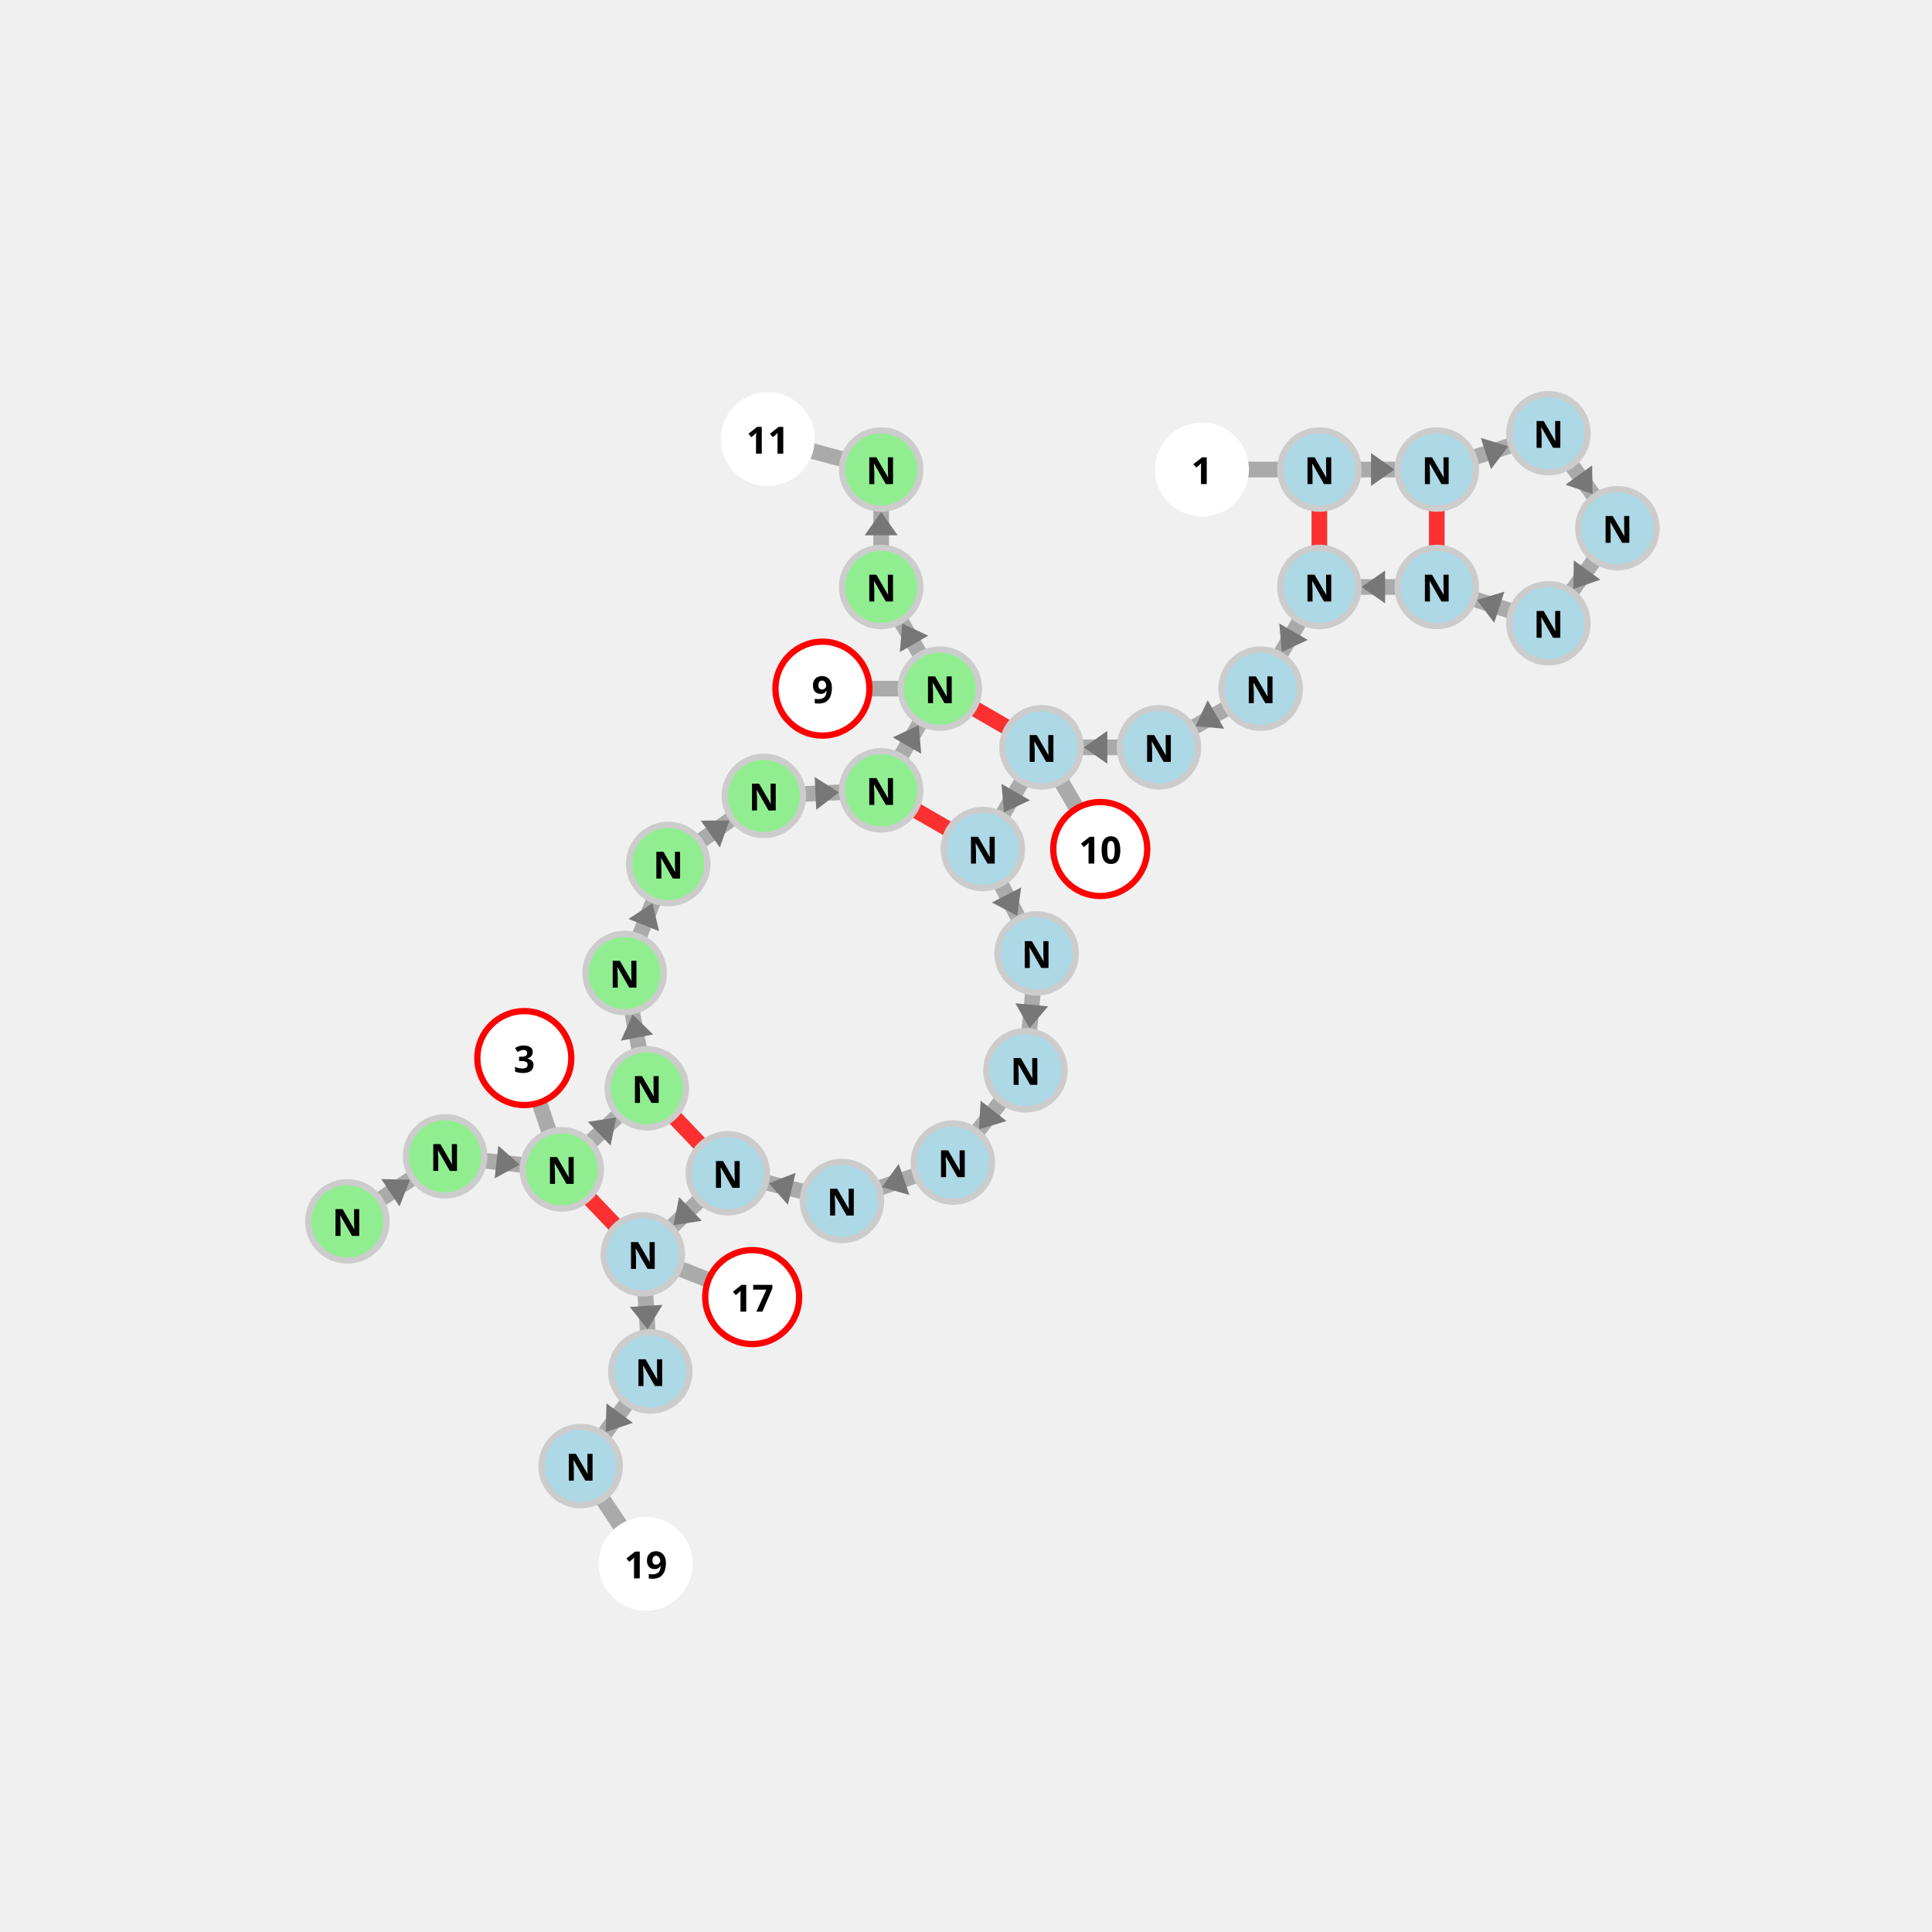
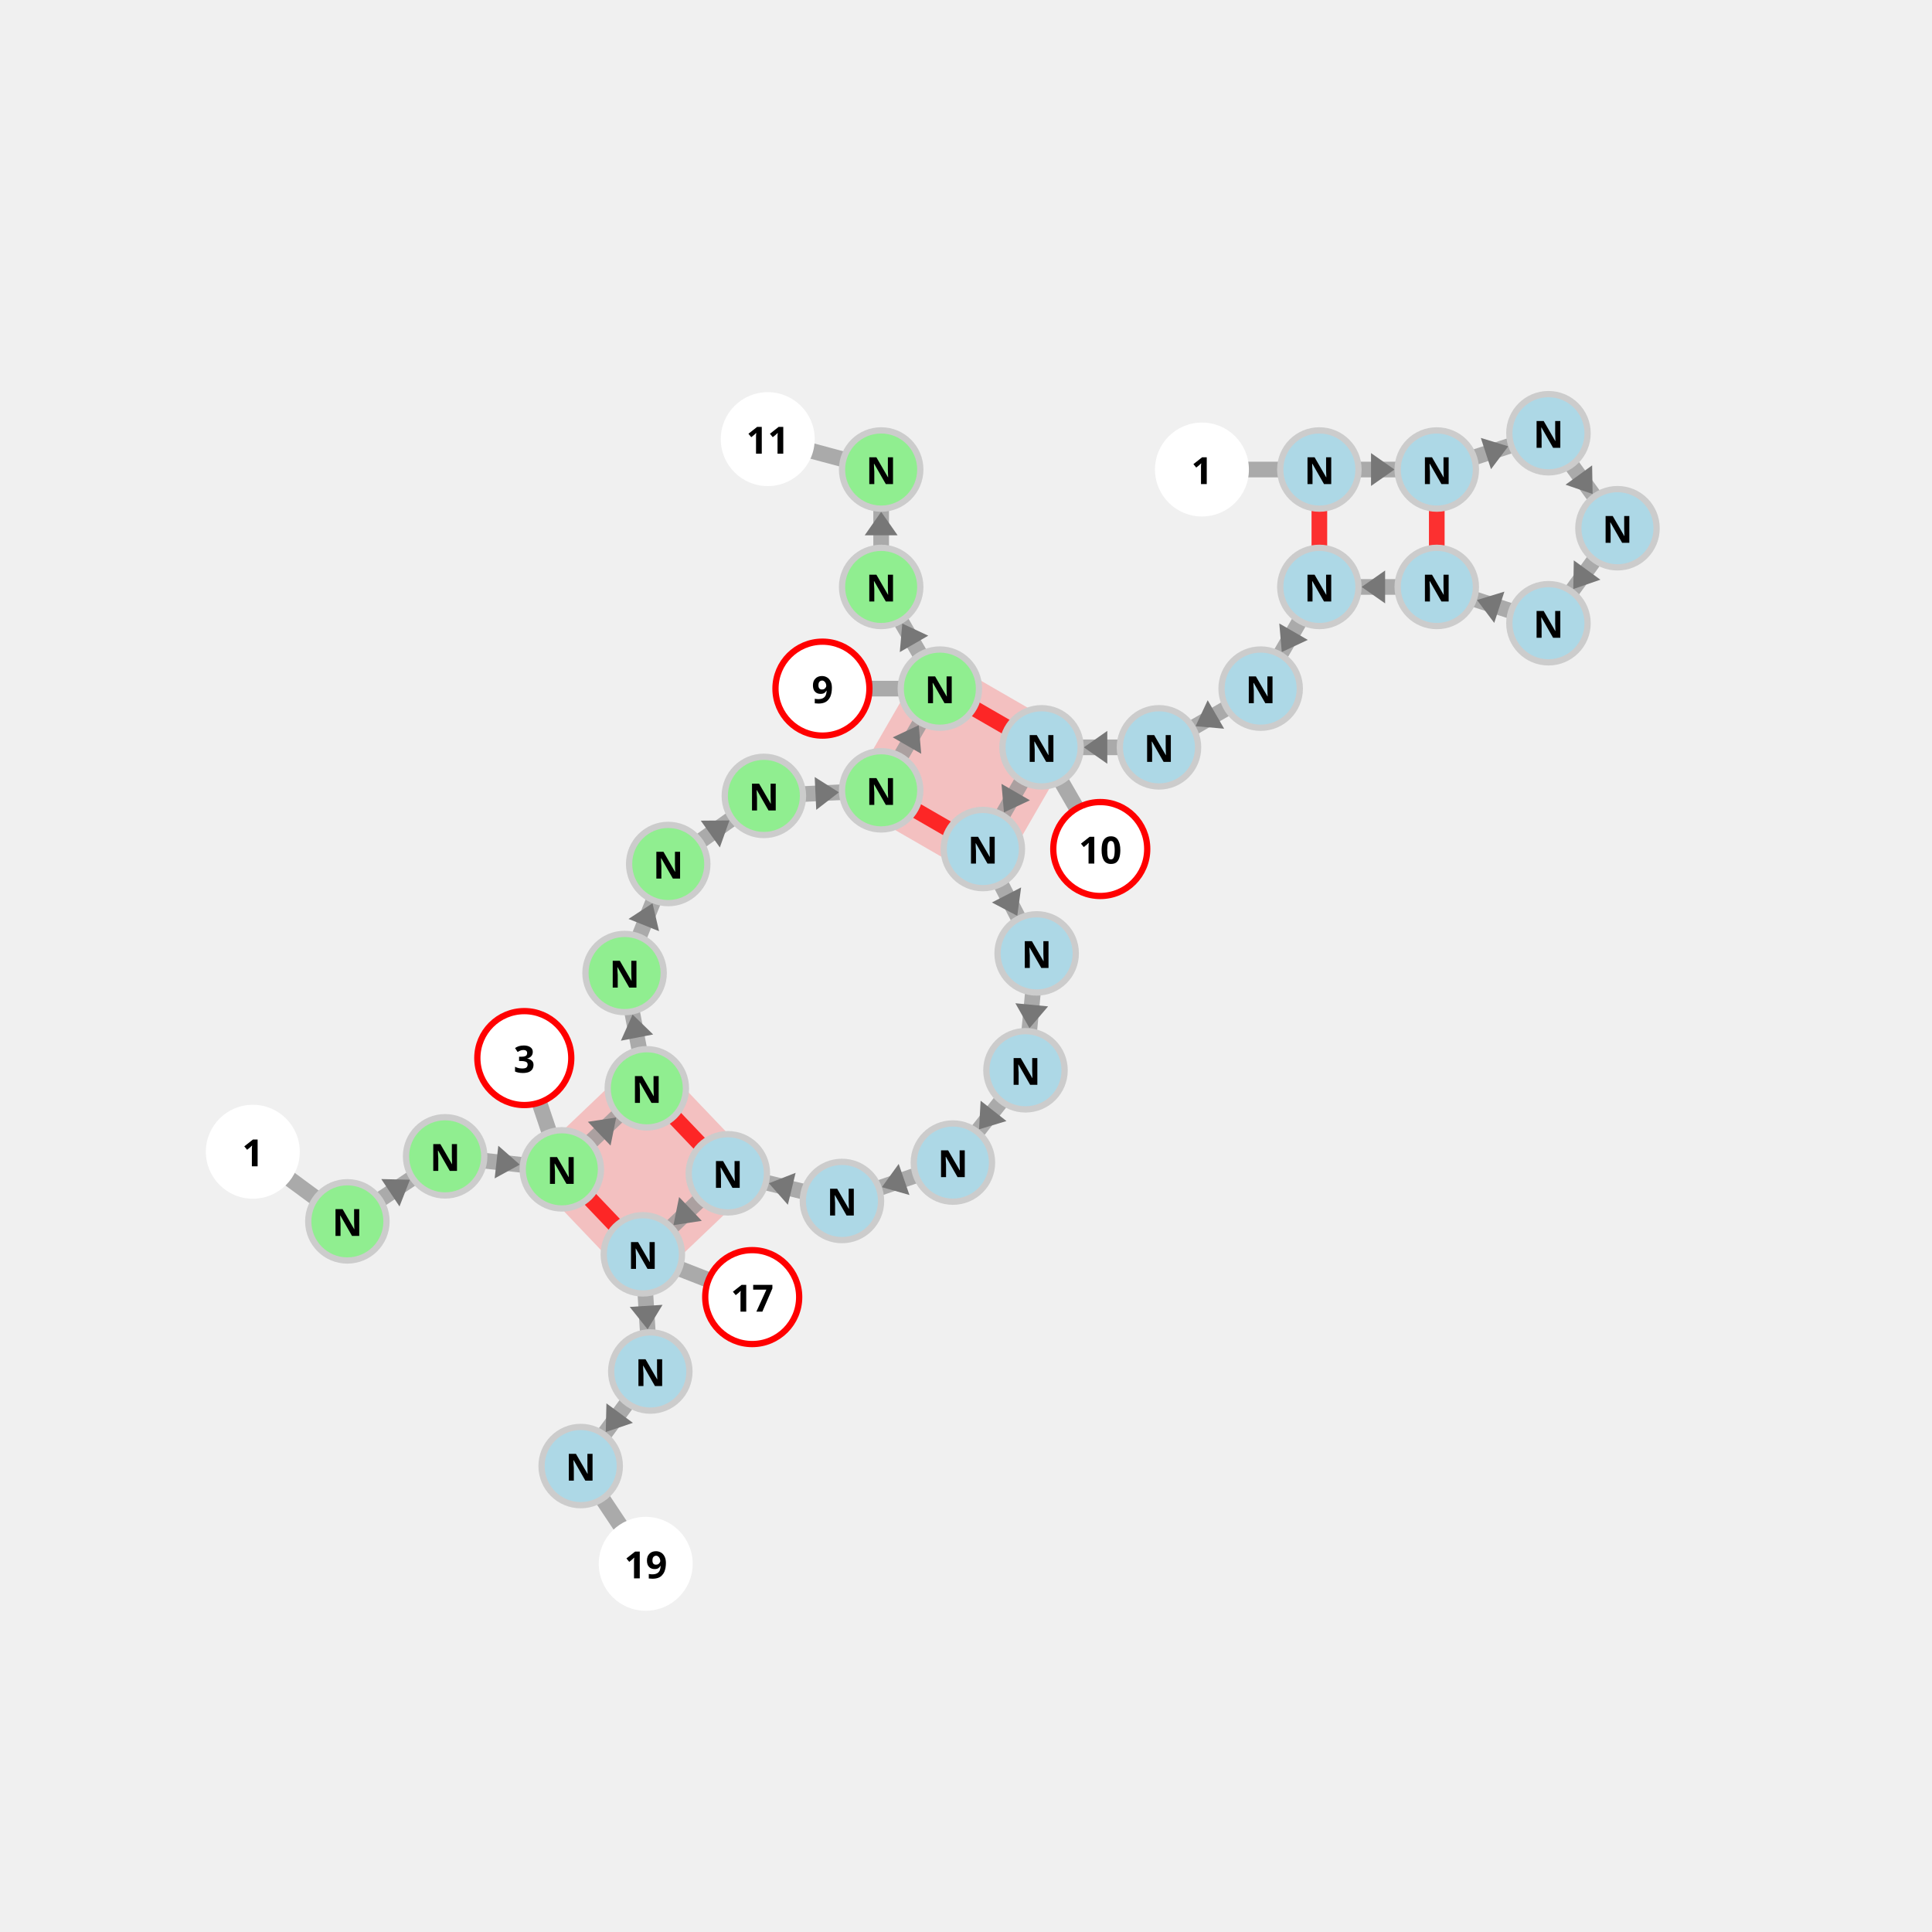
<svg xmlns="http://www.w3.org/2000/svg" viewBox="0 0 300 300">
  <style type="text/css">
 circle.fornac-node, polygon.fornac-node {
  stroke: #ccc;
  stroke-width: 0.8;
  opacity: 1;
  fill: white;
}

path.fornac-directionArrow {
  fill: #777;
  stroke: none;
  stroke-width: 0.8px;
}

g.fornac-plot {
    /* outline: 1px solid red; */
}

circle.fornac-node[base_type="a"] {
  fill: #dbdb8d;
}

circle.fornac-node[base_type="c"] {
  fill: #98df8a;
}

circle.fornac-node[base_type="g"] {
  fill: #ff9896;
}

circle.fornac-node[base_type="u"], circle.fornac-node[base_type="t"] {
  fill: #aec7e8;
}

.fornac-node &gt; text {
     pointer-events: none;
 }

circle.fornac-node[node_type="label"] {
    stroke: transparent;
    stroke-width: 0;
    fill: white;
    display: inline;
}

circle.fornac-node[node_type="protein"] {
    fill: gray;
    fill-opacity: 0.5;
    stroke-width: 4;
}

.fornac-selectedNode &gt; circle.fornac-node {
    stroke: red;
}

text.fornac-nodeLabel {
    font-weight: bold;
    font-family: Tahoma, Geneva, sans-serif;
    font-size: 0.4em;
    color: rgb(100,100,100);
    text-anchor: middle;
    alignment-baseline: middle;
    dominant-baseline: central;
    pointer-events: none;
    -webkit-touch-callout: none;
    -webkit-user-select: none;
    -khtml-user-select: none;
    -moz-user-select: none;
    -ms-user-select: none;
    user-select: none;
}

line.fornac-link {
  stroke: #999;
  stroke-opacity: 0.8;
  stroke-width: 2;
}

line.fornac-link[link_type="pseudoknot"] {
    stroke: red;
}

line.fornac-link[link_type="basepair"] {
  stroke: red;
}

line.fornac-link[link_type="intermolecule"] {
  stroke: blue;
}

line.fornac-link[link_type="chain_chain"] {
  stroke-dasharray: 3,3;
}

line.fornac-link[link_type="fake"] {
  stroke: green;
}

text.fornac-plotLabel {
    font-family: Tahoma, Geneva, sans-serif;
    font-weight: bolder;
    font-size: 1.2em;
    fill: rgba(200, 200, 200, 0.5);
    text-anchor: middle;
    alignment-baseline: central;
}

.fornac-transparent {
    fill: transparent;
    stroke-width: 0;
    stroke-opacity: 0;
    opacity: 0;
    visibility: hidden;
    pointer-events: none;
}

.fornac-dragLine {
  stroke: #999;
  stroke-width: 2;
  pointer-events: none;
}

.fornac-mouseEventHelper &gt; .extent {
  fill-opacity: .1;
  stroke: #fff;
  shape-rendering: crispEdges;
}

.d3-context-menu {
	position: absolute;
	display: none;
	background-color: #f2f2f2;
	border-radius: 4px;

	font-family: Arial, sans-serif;
	font-size: 14px;
	min-width: 150px;
	border: 1px solid #d4d4d4;

	z-index:1200;
}

.d3-context-menu ul {
	list-style-type: none;
	margin: 4px 0px;
	padding: 0px;
	cursor: default;
}

.d3-context-menu ul li {
	padding: 4px 16px;

	-webkit-touch-callout: none; /* iOS Safari */
	-webkit-user-select: none;   /* Chrome/Safari/Opera */
	-khtml-user-select: none;    /* Konqueror */
	-moz-user-select: none;      /* Firefox */
	-ms-user-select: none;       /* Internet Explorer/Edge */
	user-select: none;
}

.d3-context-menu ul li:hover {
	background-color: #4677f8;
	color: #fefefe;
}

.d3-context-menu-selected {
	background-color: #4677f8;
	color: #fefefe;
}

/*
	Header
*/

.d3-context-menu ul li.is-header
.d3-context-menu ul li.is-header:hover {
	background-color: #f2f2f2;
	color: #444;
	font-weight: bold;
	font-style: italic;
}

/*
	Disabled
*/

.d3-context-menu ul li.is-disabled
.d3-context-menu ul li.is-disabled:hover {
	background-color: #f2f2f2;
	color: #888;
	cursor: not-allowed;
}

/*
	Divider
*/

.d3-context-menu ul li.is-divider {
	padding: 0px 0px;
}

.d3-context-menu ul li.is-divider:hover {
	background-color: #f2f2f2;
}

.d3-context-menu ul hr {
	border: 0;
    height: 0;
    border-top: 1px solid rgba(0, 0, 0, 0.1);
    border-bottom: 1px solid rgba(255, 255, 255, 0.3);
}

/*# sourceMappingURL=fornac.css.map*/ 
</style>
  <g class="fornac-plot" transform="translate(83.31986,-48.64278)scale(1.215503,1.215503)">
+     <polyline points="24.433,189.906 13.577,200.257 3.225,189.401 14.081,179.05 24.433,189.906 " style="fill:red;opacity:0.2;stroke:red;stroke-width:7" />
+     <polyline points="64.51,135.49 57.01,148.481 44.019,140.981 51.519,127.99 64.51,135.49 " style="fill:red;opacity:0.2;stroke:red;stroke-width:7" />
+     <polyline points="" style="fill:red;opacity:0.2;stroke:red;stroke-width:7" />
    <g class="fornac-links">
-       <line class="link fornac-link" x1="100" y1="100" x2="100" y2="115" link_type="basepair" pointer-events="all" />
-       <line class="link fornac-link" x1="115" y1="100" x2="115" y2="115" link_type="basepair" pointer-events="all" />
-       <line class="link fornac-link" x1="100" y1="100" x2="115" y2="100" link_type="backbone" pointer-events="all" />
-       <line class="link fornac-link" x1="115" y1="100" x2="129.266" y2="95.365" link_type="backbone" pointer-events="all" />
-       <line class="link fornac-link" x1="129.266" y1="95.365" x2="138.083" y2="107.5" link_type="backbone" pointer-events="all" />
-       <line class="link fornac-link" x1="138.083" y1="107.5" x2="129.266" y2="119.635" link_type="backbone" pointer-events="all" />
-       <line class="link fornac-link" x1="129.266" y1="119.635" x2="115" y2="115" link_type="backbone" pointer-events="all" />
-       <line class="link fornac-link" x1="115" y1="115" x2="100" y2="115" link_type="backbone" pointer-events="all" />
-       <line class="link fornac-link" x1="100" y1="115" x2="92.5" y2="127.99" link_type="backbone" pointer-events="all" />
-       <line class="link fornac-link" x1="92.5" y1="127.99" x2="79.51" y2="135.49" link_type="backbone" pointer-events="all" />
-       <line class="link fornac-link" x1="64.51" y1="135.49" x2="51.519" y2="127.99" link_type="basepair" pointer-events="all" />
-       <line class="link fornac-link" x1="79.51" y1="135.49" x2="64.51" y2="135.49" link_type="backbone" pointer-events="all" />
-       <line class="link fornac-link" x1="57.01" y1="148.481" x2="44.019" y2="140.981" link_type="basepair" pointer-events="all" />
-       <line class="link fornac-link" x1="64.51" y1="135.49" x2="57.01" y2="148.481" link_type="backbone" pointer-events="all" />
-       <line class="link fornac-link" x1="57.01" y1="148.481" x2="63.883" y2="161.813" link_type="backbone" pointer-events="all" />
-       <line class="link fornac-link" x1="63.883" y1="161.813" x2="62.457" y2="176.745" link_type="backbone" pointer-events="all" />
-       <line class="link fornac-link" x1="62.457" y1="176.745" x2="53.185" y2="188.536" link_type="backbone" pointer-events="all" />
-       <line class="link fornac-link" x1="53.185" y1="188.536" x2="39.01" y2="193.442" link_type="backbone" pointer-events="all" />
-       <line class="link fornac-link" x1="24.433" y1="189.906" x2="14.081" y2="179.05" link_type="basepair" pointer-events="all" />
-       <line class="link fornac-link" x1="39.01" y1="193.442" x2="24.433" y2="189.906" link_type="backbone" pointer-events="all" />
-       <line class="link fornac-link" x1="13.577" y1="200.257" x2="3.225" y2="189.401" link_type="basepair" pointer-events="all" />
-       <line class="link fornac-link" x1="24.433" y1="189.906" x2="13.577" y2="200.257" link_type="backbone" pointer-events="all" />
-       <line class="link fornac-link" x1="13.577" y1="200.257" x2="14.528" y2="215.227" link_type="backbone" pointer-events="all" />
-       <line class="link fornac-link" x1="14.528" y1="215.227" x2="5.634" y2="227.306" link_type="backbone" pointer-events="all" />
-       <line class="link fornac-link" x1="-24.171" y1="196.047" x2="-11.682" y2="187.738" link_type="backbone" pointer-events="all" />
-       <line class="link fornac-link" x1="-11.682" y1="187.738" x2="3.225" y2="189.401" link_type="backbone" pointer-events="all" />
-       <line class="link fornac-link" x1="3.225" y1="189.401" x2="14.081" y2="179.05" link_type="backbone" pointer-events="all" />
-       <line class="link fornac-link" x1="14.081" y1="179.05" x2="11.243" y2="164.321" link_type="backbone" pointer-events="all" />
-       <line class="link fornac-link" x1="11.243" y1="164.321" x2="16.818" y2="150.395" link_type="backbone" pointer-events="all" />
-       <line class="link fornac-link" x1="16.818" y1="150.395" x2="29.036" y2="141.694" link_type="backbone" pointer-events="all" />
-       <line class="link fornac-link" x1="29.036" y1="141.694" x2="44.019" y2="140.981" link_type="backbone" pointer-events="all" />
-       <line class="link fornac-link" x1="44.019" y1="140.981" x2="51.519" y2="127.99" link_type="backbone" pointer-events="all" />
-       <line class="link fornac-link" x1="51.519" y1="127.99" x2="44.019" y2="115" link_type="backbone" pointer-events="all" />
-       <line class="link fornac-link" x1="44.019" y1="115" x2="44.019" y2="100" link_type="backbone" pointer-events="all" />
-       <line class="link fornac-link" x1="100" y1="100" x2="85" y2="100" link_type="label_link" pointer-events="all" />
-       <line class="link fornac-link" x1="115" y1="100" x2="112.653" y2="85.185" link_type="label_link" pointer-events="all" style="display:none" />
-       <line class="link fornac-link" x1="129.266" y1="95.365" x2="133.901" y2="81.099" link_type="label_link" pointer-events="all" style="display:none" />
-       <line class="link fornac-link" x1="138.083" y1="107.5" x2="153.083" y2="107.5" link_type="label_link" pointer-events="all" style="display:none" />
-       <line class="link fornac-link" x1="129.266" y1="119.635" x2="133.901" y2="133.901" link_type="label_link" pointer-events="all" style="display:none" />
-       <line class="link fornac-link" x1="115" y1="115" x2="112.653" y2="129.815" link_type="label_link" pointer-events="all" style="display:none" />
-       <line class="link fornac-link" x1="100" y1="115" x2="107.5" y2="127.99" link_type="label_link" pointer-events="all" style="display:none" />
-       <line class="link fornac-link" x1="92.5" y1="127.99" x2="103.107" y2="138.597" link_type="label_link" pointer-events="all" style="display:none" />
-       <line class="link fornac-link" x1="79.51" y1="135.49" x2="83.392" y2="149.979" link_type="label_link" pointer-events="all" style="display:none" />
-       <line class="link fornac-link" x1="64.51" y1="135.49" x2="72.01" y2="148.481" link_type="label_link" pointer-events="all" />
-       <line class="link fornac-link" x1="57.01" y1="148.481" x2="72.005" y2="148.838" link_type="label_link" pointer-events="all" style="display:none" />
-       <line class="link fornac-link" x1="63.883" y1="161.813" x2="78.612" y2="158.975" link_type="label_link" pointer-events="all" style="display:none" />
-       <line class="link fornac-link" x1="62.457" y1="176.745" x2="76.383" y2="182.32" link_type="label_link" pointer-events="all" style="display:none" />
-       <line class="link fornac-link" x1="53.185" y1="188.536" x2="61.886" y2="200.755" link_type="label_link" pointer-events="all" style="display:none" />
-       <line class="link fornac-link" x1="39.01" y1="193.442" x2="39.724" y2="208.425" link_type="label_link" pointer-events="all" style="display:none" />
-       <line class="link fornac-link" x1="24.433" y1="189.906" x2="28.315" y2="204.395" link_type="label_link" pointer-events="all" style="display:none" />
-       <line class="link fornac-link" x1="13.577" y1="200.257" x2="27.546" y2="205.721" link_type="label_link" pointer-events="all" />
-       <line class="link fornac-link" x1="14.528" y1="215.227" x2="28.92" y2="219.453" link_type="label_link" pointer-events="all" style="display:none" />
-       <line class="link fornac-link" x1="5.634" y1="227.306" x2="13.943" y2="239.794" link_type="label_link" pointer-events="all" />
-       <line class="link fornac-link" x1="-8.943" y1="230.842" x2="-10.605" y2="245.75" link_type="label_link" pointer-events="all" style="display:none" />
-       <line class="link fornac-link" x1="-22.383" y1="224.181" x2="-33.239" y2="234.532" link_type="label_link" pointer-events="all" style="display:none" />
-       <line class="link fornac-link" x1="-28.397" y1="210.44" x2="-43.367" y2="211.391" link_type="label_link" pointer-events="all" style="display:none" />
-       <line class="link fornac-link" x1="-24.171" y1="196.047" x2="-36.25" y2="187.154" link_type="label_link" pointer-events="all" style="display:none" />
-       <line class="link fornac-link" x1="-11.682" y1="187.738" x2="-15.219" y2="173.161" link_type="label_link" pointer-events="all" style="display:none" />
-       <line class="link fornac-link" x1="3.225" y1="189.401" x2="-1.568" y2="175.187" link_type="label_link" pointer-events="all" />
-       <line class="link fornac-link" x1="14.081" y1="179.05" x2="-0.206" y2="174.482" link_type="label_link" pointer-events="all" style="display:none" />
-       <line class="link fornac-link" x1="11.243" y1="164.321" x2="-3.689" y2="162.895" link_type="label_link" pointer-events="all" style="display:none" />
-       <line class="link fornac-link" x1="16.818" y1="150.395" x2="5.027" y2="141.123" link_type="label_link" pointer-events="all" style="display:none" />
-       <line class="link fornac-link" x1="29.036" y1="141.694" x2="24.13" y2="127.519" link_type="label_link" pointer-events="all" style="display:none" />
-       <line class="link fornac-link" x1="44.019" y1="140.981" x2="36.212" y2="128.173" link_type="label_link" pointer-events="all" style="display:none" />
-       <line class="link fornac-link" x1="51.519" y1="127.99" x2="36.519" y2="127.99" link_type="label_link" pointer-events="all" />
-       <line class="link fornac-link" x1="44.019" y1="115" x2="29.53" y2="118.882" link_type="label_link" pointer-events="all" style="display:none" />
-       <line class="link fornac-link" x1="44.019" y1="100" x2="29.53" y2="96.118" link_type="label_link" pointer-events="all" />
+       <line class="link fornac-link" x1="100" y1="100" x2="100" y2="115" link_type="basepair" pointer-events="all" start="1" end="7" />
+       <line class="link fornac-link" x1="115" y1="100" x2="115" y2="115" link_type="basepair" pointer-events="all" start="2" end="6" />
+       <line class="link fornac-link" x1="100" y1="100" x2="115" y2="100" link_type="backbone" pointer-events="all" start="1" end="2" />
+       <line class="link fornac-link" x1="115" y1="100" x2="129.266" y2="95.365" link_type="backbone" pointer-events="all" start="2" end="3" />
+       <line class="link fornac-link" x1="129.266" y1="95.365" x2="138.083" y2="107.5" link_type="backbone" pointer-events="all" start="3" end="4" />
+       <line class="link fornac-link" x1="138.083" y1="107.5" x2="129.266" y2="119.635" link_type="backbone" pointer-events="all" start="4" end="5" />
+       <line class="link fornac-link" x1="129.266" y1="119.635" x2="115" y2="115" link_type="backbone" pointer-events="all" start="5" end="6" />
+       <line class="link fornac-link" x1="115" y1="115" x2="100" y2="115" link_type="backbone" pointer-events="all" start="6" end="7" />
+       <line class="link fornac-link" x1="100" y1="115" x2="92.5" y2="127.99" link_type="backbone" pointer-events="all" start="7" end="8" />
+       <line class="link fornac-link" x1="92.5" y1="127.99" x2="79.51" y2="135.49" link_type="backbone" pointer-events="all" start="8" end="9" />
+       <line class="link fornac-link" x1="64.51" y1="135.49" x2="51.519" y2="127.99" link_type="basepair" pointer-events="all" start="10" end="31" />
+       <line class="link fornac-link" x1="79.51" y1="135.49" x2="64.51" y2="135.49" link_type="backbone" pointer-events="all" start="9" end="10" />
+       <line class="link fornac-link" x1="57.01" y1="148.481" x2="44.019" y2="140.981" link_type="basepair" pointer-events="all" start="11" end="30" />
+       <line class="link fornac-link" x1="64.51" y1="135.49" x2="57.01" y2="148.481" link_type="backbone" pointer-events="all" start="10" end="11" />
+       <line class="link fornac-link" x1="57.01" y1="148.481" x2="63.883" y2="161.813" link_type="backbone" pointer-events="all" start="11" end="12" />
+       <line class="link fornac-link" x1="63.883" y1="161.813" x2="62.457" y2="176.745" link_type="backbone" pointer-events="all" start="12" end="13" />
+       <line class="link fornac-link" x1="62.457" y1="176.745" x2="53.185" y2="188.536" link_type="backbone" pointer-events="all" start="13" end="14" />
+       <line class="link fornac-link" x1="53.185" y1="188.536" x2="39.01" y2="193.442" link_type="backbone" pointer-events="all" start="14" end="15" />
+       <line class="link fornac-link" x1="24.433" y1="189.906" x2="14.081" y2="179.05" link_type="basepair" pointer-events="all" start="16" end="26" />
+       <line class="link fornac-link" x1="39.01" y1="193.442" x2="24.433" y2="189.906" link_type="backbone" pointer-events="all" start="15" end="16" />
+       <line class="link fornac-link" x1="13.577" y1="200.257" x2="3.225" y2="189.401" link_type="basepair" pointer-events="all" start="17" end="25" />
+       <line class="link fornac-link" x1="24.433" y1="189.906" x2="13.577" y2="200.257" link_type="backbone" pointer-events="all" start="16" end="17" />
+       <line class="link fornac-link" x1="13.577" y1="200.257" x2="14.528" y2="215.227" link_type="backbone" pointer-events="all" start="17" end="18" />
+       <line class="link fornac-link" x1="14.528" y1="215.227" x2="5.634" y2="227.306" link_type="backbone" pointer-events="all" start="18" end="19" />
+       <line class="link fornac-link" x1="-24.171" y1="196.047" x2="-11.682" y2="187.738" link_type="backbone" pointer-events="all" start="23" end="24" />
+       <line class="link fornac-link" x1="-11.682" y1="187.738" x2="3.225" y2="189.401" link_type="backbone" pointer-events="all" start="24" end="25" />
+       <line class="link fornac-link" x1="3.225" y1="189.401" x2="14.081" y2="179.05" link_type="backbone" pointer-events="all" start="25" end="26" />
+       <line class="link fornac-link" x1="14.081" y1="179.05" x2="11.243" y2="164.321" link_type="backbone" pointer-events="all" start="26" end="27" />
+       <line class="link fornac-link" x1="11.243" y1="164.321" x2="16.818" y2="150.395" link_type="backbone" pointer-events="all" start="27" end="28" />
+       <line class="link fornac-link" x1="16.818" y1="150.395" x2="29.036" y2="141.694" link_type="backbone" pointer-events="all" start="28" end="29" />
+       <line class="link fornac-link" x1="29.036" y1="141.694" x2="44.019" y2="140.981" link_type="backbone" pointer-events="all" start="29" end="30" />
+       <line class="link fornac-link" x1="44.019" y1="140.981" x2="51.519" y2="127.99" link_type="backbone" pointer-events="all" start="30" end="31" />
+       <line class="link fornac-link" x1="51.519" y1="127.99" x2="44.019" y2="115" link_type="backbone" pointer-events="all" start="31" end="32" />
+       <line class="link fornac-link" x1="44.019" y1="115" x2="44.019" y2="100" link_type="backbone" pointer-events="all" start="32" end="33" />
+       <line class="link fornac-link" x1="100" y1="100" x2="85" y2="100" link_type="label_link" pointer-events="all" start="1" end="1" />
+       <line class="link fornac-link" x1="64.51" y1="135.49" x2="72.01" y2="148.481" link_type="label_link" pointer-events="all" start="10" end="1" />
+       <line class="link fornac-link" x1="13.577" y1="200.257" x2="27.546" y2="205.721" link_type="label_link" pointer-events="all" start="17" end="1" />
+       <line class="link fornac-link" x1="5.634" y1="227.306" x2="13.943" y2="239.794" link_type="label_link" pointer-events="all" start="19" end="1" />
+       <line class="link fornac-link" x1="-24.171" y1="196.047" x2="-36.25" y2="187.154" link_type="label_link" pointer-events="all" start="23" end="1" />
+       <line class="link fornac-link" x1="3.225" y1="189.401" x2="-1.568" y2="175.187" link_type="label_link" pointer-events="all" start="25" end="1" />
+       <line class="link fornac-link" x1="51.519" y1="127.99" x2="36.519" y2="127.99" link_type="label_link" pointer-events="all" start="31" end="1" />
+       <line class="link fornac-link" x1="44.019" y1="100" x2="29.53" y2="96.118" link_type="label_link" pointer-events="all" start="33" end="1" />
    </g>
    <g class="fornac-nodes">
      <g class="gnode" struct_name="empty" transform="translate(100,100)" num="n1" rnum="n33">
        <path class="fornac-directionArrow" node_num="1" />
        <circle class="fornac-node" node_type="nucleotide" node_num="1" r="5" style="fill: lightblue;" />
        <text class="fornac-nodeLabel" label_type="nucleotide">N</text>
      </g>
      <g class="gnode" struct_name="empty" transform="translate(115,100)" num="n2" rnum="n32">
        <path class="fornac-directionArrow" node_num="2" d="M-8.4,-2.1L-5.4,0L-8.4,2.1" />
        <circle class="fornac-node" node_type="nucleotide" node_num="2" r="5" style="fill: lightblue;" />
        <text class="fornac-nodeLabel" label_type="nucleotide">N</text>
      </g>
      <g class="gnode" struct_name="empty" transform="translate(129.2658,95.36475)" num="n3" rnum="n31">
        <path class="fornac-directionArrow" node_num="3" d="M-8.638,0.599L-5.136,1.669L-7.34,4.593" />
        <circle class="fornac-node" node_type="nucleotide" node_num="3" r="5" style="fill: lightblue;" />
        <text class="fornac-nodeLabel" label_type="nucleotide">N</text>
      </g>
      <g class="gnode" struct_name="empty" transform="translate(138.0826,107.5)" num="n4" rnum="n30">
        <path class="fornac-directionArrow" node_num="4" d="M-3.238,-8.03L-3.174,-4.369L-6.636,-5.561" />
        <circle class="fornac-node" node_type="nucleotide" node_num="4" r="5" style="fill: lightblue;" />
        <text class="fornac-nodeLabel" label_type="nucleotide">N</text>
      </g>
      <g class="gnode" struct_name="empty" transform="translate(129.2658,119.6353)" num="n5" rnum="n29">
        <path class="fornac-directionArrow" node_num="5" d="M6.636,-5.561L3.174,-4.369L3.238,-8.03" />
        <circle class="fornac-node" node_type="nucleotide" node_num="5" r="5" style="fill: lightblue;" />
        <text class="fornac-nodeLabel" label_type="nucleotide">N</text>
      </g>
      <g class="gnode" struct_name="empty" transform="translate(115,115)" num="n6" rnum="n28">
        <path class="fornac-directionArrow" node_num="6" d="M7.34,4.593L5.136,1.669L8.638,0.599" />
        <circle class="fornac-node" node_type="nucleotide" node_num="6" r="5" style="fill: lightblue;" />
        <text class="fornac-nodeLabel" label_type="nucleotide">N</text>
      </g>
      <g class="gnode" struct_name="empty" transform="translate(100,115)" num="n7" rnum="n27">
        <path class="fornac-directionArrow" node_num="7" d="M8.4,2.1L5.4,0L8.4,-2.1" />
        <circle class="fornac-node" node_type="nucleotide" node_num="7" r="5" style="fill: lightblue;" />
        <text class="fornac-nodeLabel" label_type="nucleotide">N</text>
      </g>
      <g class="gnode" struct_name="empty" transform="translate(92.5,127.9904)" num="n8" rnum="n26">
        <path class="fornac-directionArrow" node_num="8" d="M6.019,-6.225L2.7,-4.677L2.381,-8.325" />
        <circle class="fornac-node" node_type="nucleotide" node_num="8" r="5" style="fill: lightblue;" />
        <text class="fornac-nodeLabel" label_type="nucleotide">N</text>
      </g>
      <g class="gnode" struct_name="empty" transform="translate(79.50962,135.4904)" num="n9" rnum="n25">
        <path class="fornac-directionArrow" node_num="9" d="M8.325,-2.381L4.677,-2.7L6.225,-6.019" />
        <circle class="fornac-node" node_type="nucleotide" node_num="9" r="5" style="fill: lightblue;" />
        <text class="fornac-nodeLabel" label_type="nucleotide">N</text>
      </g>
      <g class="gnode" struct_name="empty" transform="translate(64.50962,135.4904)" num="n10" rnum="n24">
        <path class="fornac-directionArrow" node_num="10" d="M8.4,2.1L5.4,-1.0231815394945444e-14L8.4,-2.1" />
        <circle class="fornac-node" node_type="nucleotide" node_num="10" r="5" style="fill: lightblue;" />
        <text class="fornac-nodeLabel" label_type="nucleotide">N</text>
      </g>
      <g class="gnode" struct_name="empty" transform="translate(57.00962,148.4808)" num="n11" rnum="n23">
        <path class="fornac-directionArrow" node_num="11" d="M6.019,-6.225L2.7,-4.677L2.381,-8.325" />
        <circle class="fornac-node" node_type="nucleotide" node_num="11" r="5" style="fill: lightblue;" />
        <text class="fornac-nodeLabel" label_type="nucleotide">N</text>
      </g>
      <g class="gnode" struct_name="empty" transform="translate(63.88302,161.8133)" num="n12" rnum="n22">
        <path class="fornac-directionArrow" node_num="12" d="M-1.983,-8.428L-2.474,-4.8L-5.716,-6.504" />
        <circle class="fornac-node" node_type="nucleotide" node_num="12" r="5" style="fill: lightblue;" />
        <text class="fornac-nodeLabel" label_type="nucleotide">N</text>
      </g>
      <g class="gnode" struct_name="empty" transform="translate(62.45718,176.7454)" num="n13" rnum="n21">
        <path class="fornac-directionArrow" node_num="13" d="M2.889,-8.162L0.513,-5.376L-1.292,-8.562" />
        <circle class="fornac-node" node_type="nucleotide" node_num="13" r="5" style="fill: lightblue;" />
        <text class="fornac-nodeLabel" label_type="nucleotide">N</text>
      </g>
      <g class="gnode" struct_name="empty" transform="translate(53.18479,188.5362)" num="n14" rnum="n20">
        <path class="fornac-directionArrow" node_num="14" d="M6.843,-5.305L3.338,-4.245L3.542,-7.901" />
        <circle class="fornac-node" node_type="nucleotide" node_num="14" r="5" style="fill: lightblue;" />
        <text class="fornac-nodeLabel" label_type="nucleotide">N</text>
      </g>
      <g class="gnode" struct_name="empty" transform="translate(39.00978,193.4422)" num="n15" rnum="n19">
        <path class="fornac-directionArrow" node_num="15" d="M8.625,-0.763L5.103,-1.766L7.251,-4.732" />
        <circle class="fornac-node" node_type="nucleotide" node_num="15" r="5" style="fill: lightblue;" />
        <text class="fornac-nodeLabel" label_type="nucleotide">N</text>
      </g>
      <g class="gnode" struct_name="empty" transform="translate(24.43261,189.9058)" num="n16" rnum="n18">
        <path class="fornac-directionArrow" node_num="16" d="M7.668,4.021L5.248,1.273L8.658,-0.06" />
        <circle class="fornac-node" node_type="nucleotide" node_num="16" r="5" style="fill: lightblue;" />
        <text class="fornac-nodeLabel" label_type="nucleotide">N</text>
      </g>
      <g class="gnode" struct_name="empty" transform="translate(13.57659,200.257)" num="n17" rnum="n17">
        <path class="fornac-directionArrow" node_num="17" d="M7.529,-4.277L3.908,-3.726L4.63,-7.317" />
        <circle class="fornac-node" node_type="nucleotide" node_num="17" r="5" style="fill: lightblue;" />
        <text class="fornac-nodeLabel" label_type="nucleotide">N</text>
      </g>
      <g class="gnode" struct_name="empty" transform="translate(14.52795,215.2268)" num="n18" rnum="n16">
        <path class="fornac-directionArrow" node_num="18" d="M1.563,-8.516L-0.342,-5.389L-2.629,-8.25" />
        <circle class="fornac-node" node_type="nucleotide" node_num="18" r="5" style="fill: lightblue;" />
        <text class="fornac-nodeLabel" label_type="nucleotide">N</text>
      </g>
      <g class="gnode" struct_name="empty" transform="translate(5.634335,227.3058)" num="n19" rnum="n15">
        <path class="fornac-directionArrow" node_num="19" d="M6.671,-5.519L3.202,-4.348L3.289,-8.009" />
        <circle class="fornac-node" node_type="nucleotide" node_num="19" r="5" style="fill: lightblue;" />
        <text class="fornac-nodeLabel" label_type="nucleotide">N</text>
      </g>
      <g class="gnode" struct_name="empty" transform="translate(-24.17072,196.0472)" num="n23" rnum="n11">
        <circle class="fornac-node" node_type="nucleotide" node_num="23" r="5" style="fill: lightgreen;" />
        <text class="fornac-nodeLabel" label_type="nucleotide">N</text>
      </g>
      <g class="gnode" struct_name="empty" transform="translate(-11.68217,187.7384)" num="n24" rnum="n10">
        <path class="fornac-directionArrow" node_num="24" d="M-8.157,2.905L-4.496,2.991L-5.83,6.401" />
        <circle class="fornac-node" node_type="nucleotide" node_num="24" r="5" style="fill: lightgreen;" />
        <text class="fornac-nodeLabel" label_type="nucleotide">N</text>
      </g>
      <g class="gnode" struct_name="empty" transform="translate(3.22541,189.401)" num="n25" rnum="n9">
        <path class="fornac-directionArrow" node_num="25" d="M-8.115,-3.018L-5.367,-0.599L-8.581,1.156" />
        <circle class="fornac-node" node_type="nucleotide" node_num="25" r="5" style="fill: lightgreen;" />
        <text class="fornac-nodeLabel" label_type="nucleotide">N</text>
      </g>
      <g class="gnode" struct_name="empty" transform="translate(14.08142,179.0498)" num="n26" rnum="n8">
        <path class="fornac-directionArrow" node_num="26" d="M-7.529,4.277L-3.908,3.726L-4.63,7.317" />
        <circle class="fornac-node" node_type="nucleotide" node_num="26" r="5" style="fill: lightgreen;" />
        <text class="fornac-nodeLabel" label_type="nucleotide">N</text>
      </g>
      <g class="gnode" struct_name="empty" transform="translate(11.24265,164.3209)" num="n27" rnum="n7">
        <path class="fornac-directionArrow" node_num="27" d="M-0.472,8.646L1.022,5.302L3.652,7.851" />
        <circle class="fornac-node" node_type="nucleotide" node_num="27" r="5" style="fill: lightgreen;" />
        <text class="fornac-nodeLabel" label_type="nucleotide">N</text>
      </g>
      <g class="gnode" struct_name="empty" transform="translate(16.81759,150.3953)" num="n28" rnum="n6">
        <path class="fornac-directionArrow" node_num="28" d="M-5.072,7.018L-2.007,5.013L-1.172,8.579" />
        <circle class="fornac-node" node_type="nucleotide" node_num="28" r="5" style="fill: lightgreen;" />
        <text class="fornac-nodeLabel" label_type="nucleotide">N</text>
      </g>
      <g class="gnode" struct_name="empty" transform="translate(29.03623,141.6945)" num="n29" rnum="n5">
        <path class="fornac-directionArrow" node_num="29" d="M-8.061,3.162L-4.399,3.132L-5.624,6.583" />
        <circle class="fornac-node" node_type="nucleotide" node_num="29" r="5" style="fill: lightgreen;" />
        <text class="fornac-nodeLabel" label_type="nucleotide">N</text>
      </g>
      <g class="gnode" struct_name="empty" transform="translate(44.01924,140.9808)" num="n30" rnum="n4">
        <path class="fornac-directionArrow" node_num="30" d="M-8.49,-1.698L-5.394,0.257L-8.291,2.497" />
        <circle class="fornac-node" node_type="nucleotide" node_num="30" r="5" style="fill: lightgreen;" />
        <text class="fornac-nodeLabel" label_type="nucleotide">N</text>
      </g>
      <g class="gnode" struct_name="empty" transform="translate(51.51924,127.9904)" num="n31" rnum="n3">
        <path class="fornac-directionArrow" node_num="31" d="M-6.019,6.225L-2.7,4.677L-2.381,8.325" />
        <circle class="fornac-node" node_type="nucleotide" node_num="31" r="5" style="fill: lightgreen;" />
        <text class="fornac-nodeLabel" label_type="nucleotide">N</text>
      </g>
      <g class="gnode" struct_name="empty" transform="translate(44.01924,115)" num="n32" rnum="n2">
        <path class="fornac-directionArrow" node_num="32" d="M2.381,8.325L2.7,4.677L6.019,6.225" />
        <circle class="fornac-node" node_type="nucleotide" node_num="32" r="5" style="fill: lightgreen;" />
        <text class="fornac-nodeLabel" label_type="nucleotide">N</text>
      </g>
      <g class="gnode" struct_name="empty" transform="translate(44.01924,100)" num="n33" rnum="n1">
        <path class="fornac-directionArrow" node_num="33" d="M-2.1,8.4L2.0463630789890888e-14,5.4L2.1,8.4" />
        <circle class="fornac-node" node_type="nucleotide" node_num="33" r="5" style="fill: lightgreen;" />
        <text class="fornac-nodeLabel" label_type="nucleotide">N</text>
      </g>
-       <g class="gnode" struct_name="empty" transform="translate(85,100)" num="n-1" rnum="n35">
-         <circle class="fornac-node" r="6" node_type="label" node_num="-1" />
+       <g class="gnode" struct_name="empty" transform="translate(85,100)" num="n-1" rnum="n35" label_gnum="1">
+         <circle class="fornac-node" r="6" node_type="label" node_num="-1" label_num="1" />
        <text class="fornac-nodeLabel" label_type="label">1</text>
      </g>
-       <g class="gnode" struct_name="empty" transform="translate(112.6535,85.18467)" num="n-1" rnum="n35" style="display:none">
-         <circle class="fornac-node" r="6" node_type="label" node_num="-1" />
-         <text class="fornac-nodeLabel" label_type="label">0</text>
-       </g>
-       <g class="gnode" struct_name="empty" transform="translate(133.9011,81.0989)" num="n-1" rnum="n35" style="display:none">
-         <circle class="fornac-node" r="6" node_type="label" node_num="-1" />
-         <text class="fornac-nodeLabel" label_type="label">0</text>
-       </g>
-       <g class="gnode" struct_name="empty" transform="translate(153.0826,107.5)" num="n-1" rnum="n35" style="display:none">
-         <circle class="fornac-node" r="6" node_type="label" node_num="-1" />
-         <text class="fornac-nodeLabel" label_type="label">0</text>
-       </g>
-       <g class="gnode" struct_name="empty" transform="translate(133.9011,133.9011)" num="n-1" rnum="n35" style="display:none">
-         <circle class="fornac-node" r="6" node_type="label" node_num="-1" />
-         <text class="fornac-nodeLabel" label_type="label">0</text>
-       </g>
-       <g class="gnode" struct_name="empty" transform="translate(112.6535,129.8153)" num="n-1" rnum="n35" style="display:none">
-         <circle class="fornac-node" r="6" node_type="label" node_num="-1" />
-         <text class="fornac-nodeLabel" label_type="label">0</text>
-       </g>
-       <g class="gnode" struct_name="empty" transform="translate(107.5,127.9904)" num="n-1" rnum="n35" style="display:none">
-         <circle class="fornac-node" r="6" node_type="label" node_num="-1" />
-         <text class="fornac-nodeLabel" label_type="label">0</text>
-       </g>
-       <g class="gnode" struct_name="empty" transform="translate(103.1066,138.597)" num="n-1" rnum="n35" style="display:none">
-         <circle class="fornac-node" r="6" node_type="label" node_num="-1" />
-         <text class="fornac-nodeLabel" label_type="label">0</text>
-       </g>
-       <g class="gnode" struct_name="empty" transform="translate(83.3919,149.9793)" num="n-1" rnum="n35" style="display:none">
-         <circle class="fornac-node" r="6" node_type="label" node_num="-1" />
-         <text class="fornac-nodeLabel" label_type="label">0</text>
-       </g>
-       <g class="gnode" struct_name="empty" transform="translate(72.00962,148.4808)" num="n-1" rnum="n35">
-         <circle class="fornac-node" r="6" node_type="label" node_num="-1" style="stroke: red;stroke-width: 0.8;" />
+       <g class="gnode" struct_name="empty" transform="translate(72.00962,148.4808)" num="n-1" rnum="n35" label_gnum="10">
+         <circle class="fornac-node" r="6" node_type="label" node_num="-1" label_num="10" style="stroke: red;stroke-width: 0.8;" />
        <text class="fornac-nodeLabel" label_type="label">10</text>
      </g>
-       <g class="gnode" struct_name="empty" transform="translate(72.00537,148.8377)" num="n-1" rnum="n35" style="display:none">
-         <circle class="fornac-node" r="6" node_type="label" node_num="-1" />
-         <text class="fornac-nodeLabel" label_type="label">0</text>
-       </g>
-       <g class="gnode" struct_name="empty" transform="translate(78.61195,158.9745)" num="n-1" rnum="n35" style="display:none">
-         <circle class="fornac-node" r="6" node_type="label" node_num="-1" />
-         <text class="fornac-nodeLabel" label_type="label">0</text>
-       </g>
-       <g class="gnode" struct_name="empty" transform="translate(76.3827,182.3203)" num="n-1" rnum="n35" style="display:none">
-         <circle class="fornac-node" r="6" node_type="label" node_num="-1" />
-         <text class="fornac-nodeLabel" label_type="label">0</text>
-       </g>
-       <g class="gnode" struct_name="empty" transform="translate(61.88564,200.7548)" num="n-1" rnum="n35" style="display:none">
-         <circle class="fornac-node" r="6" node_type="label" node_num="-1" />
-         <text class="fornac-nodeLabel" label_type="label">0</text>
-       </g>
-       <g class="gnode" struct_name="empty" transform="translate(39.72351,208.4252)" num="n-1" rnum="n35" style="display:none">
-         <circle class="fornac-node" r="6" node_type="label" node_num="-1" />
-         <text class="fornac-nodeLabel" label_type="label">0</text>
-       </g>
-       <g class="gnode" struct_name="empty" transform="translate(28.31489,204.3947)" num="n-1" rnum="n35" style="display:none">
-         <circle class="fornac-node" r="6" node_type="label" node_num="-1" />
-         <text class="fornac-nodeLabel" label_type="label">0</text>
-       </g>
-       <g class="gnode" struct_name="empty" transform="translate(27.5459,205.7213)" num="n-1" rnum="n35">
-         <circle class="fornac-node" r="6" node_type="label" node_num="-1" style="stroke: red;stroke-width: 0.8;" />
+       <g class="gnode" struct_name="empty" transform="translate(27.5459,205.7213)" num="n-1" rnum="n35" label_gnum="17">
+         <circle class="fornac-node" r="6" node_type="label" node_num="-1" label_num="17" style="stroke: red;stroke-width: 0.8;" />
        <text class="fornac-nodeLabel" label_type="label">17</text>
      </g>
-       <g class="gnode" struct_name="empty" transform="translate(28.92035,219.4528)" num="n-1" rnum="n35" style="display:none">
-         <circle class="fornac-node" r="6" node_type="label" node_num="-1" />
-         <text class="fornac-nodeLabel" label_type="label">0</text>
-       </g>
-       <g class="gnode" struct_name="empty" transform="translate(13.94314,239.7944)" num="n-1" rnum="n35">
-         <circle class="fornac-node" r="6" node_type="label" node_num="-1" />
+       <g class="gnode" struct_name="empty" transform="translate(13.94314,239.7944)" num="n-1" rnum="n35" label_gnum="19">
+         <circle class="fornac-node" r="6" node_type="label" node_num="-1" label_num="19" />
        <text class="fornac-nodeLabel" label_type="label">19</text>
      </g>
-       <g class="gnode" struct_name="empty" transform="translate(-10.60541,245.7498)" num="n-1" rnum="n35" style="display:none">
-         <circle class="fornac-node" r="6" node_type="label" node_num="-1" />
-         <text class="fornac-nodeLabel" label_type="label">0</text>
-       </g>
-       <g class="gnode" struct_name="empty" transform="translate(-33.23876,234.5324)" num="n-1" rnum="n35" style="display:none">
-         <circle class="fornac-node" r="6" node_type="label" node_num="-1" />
-         <text class="fornac-nodeLabel" label_type="label">0</text>
-       </g>
-       <g class="gnode" struct_name="empty" transform="translate(-43.3665,211.391)" num="n-1" rnum="n35" style="display:none">
-         <circle class="fornac-node" r="6" node_type="label" node_num="-1" />
-         <text class="fornac-nodeLabel" label_type="label">0</text>
-       </g>
-       <g class="gnode" struct_name="empty" transform="translate(-36.24977,187.1536)" num="n-1" rnum="n35" style="display:none">
-         <circle class="fornac-node" r="6" node_type="label" node_num="-1" />
-         <text class="fornac-nodeLabel" label_type="label">0</text>
-       </g>
-       <g class="gnode" struct_name="empty" transform="translate(-15.21855,173.1612)" num="n-1" rnum="n35" style="display:none">
-         <circle class="fornac-node" r="6" node_type="label" node_num="-1" />
-         <text class="fornac-nodeLabel" label_type="label">0</text>
-       </g>
-       <g class="gnode" struct_name="empty" transform="translate(-1.568002,175.1875)" num="n-1" rnum="n35">
-         <circle class="fornac-node" r="6" node_type="label" node_num="-1" style="stroke: red;stroke-width: 0.8;" />
+       <g class="gnode" struct_name="empty" transform="translate(-36.24977,187.1536)" num="n-1" rnum="n35" label_gnum="23">
+         <circle class="fornac-node" r="6" node_type="label" node_num="-1" label_num="23" />
+         <text class="fornac-nodeLabel" label_type="label">1</text>
+       </g>
+       <g class="gnode" struct_name="empty" transform="translate(-1.568002,175.1875)" num="n-1" rnum="n35" label_gnum="25">
+         <circle class="fornac-node" r="6" node_type="label" node_num="-1" label_num="25" style="stroke: red;stroke-width: 0.8;" />
        <text class="fornac-nodeLabel" label_type="label">3</text>
      </g>
-       <g class="gnode" struct_name="empty" transform="translate(-0.2063295,174.4825)" num="n-1" rnum="n35" style="display:none">
-         <circle class="fornac-node" r="6" node_type="label" node_num="-1" />
-         <text class="fornac-nodeLabel" label_type="label">0</text>
-       </g>
-       <g class="gnode" struct_name="empty" transform="translate(-3.689427,162.895)" num="n-1" rnum="n35" style="display:none">
-         <circle class="fornac-node" r="6" node_type="label" node_num="-1" />
-         <text class="fornac-nodeLabel" label_type="label">0</text>
-       </g>
-       <g class="gnode" struct_name="empty" transform="translate(5.026792,141.123)" num="n-1" rnum="n35" style="display:none">
-         <circle class="fornac-node" r="6" node_type="label" node_num="-1" />
-         <text class="fornac-nodeLabel" label_type="label">0</text>
-       </g>
-       <g class="gnode" struct_name="empty" transform="translate(24.13021,127.5195)" num="n-1" rnum="n35" style="display:none">
-         <circle class="fornac-node" r="6" node_type="label" node_num="-1" />
-         <text class="fornac-nodeLabel" label_type="label">0</text>
-       </g>
-       <g class="gnode" struct_name="empty" transform="translate(36.21222,128.1725)" num="n-1" rnum="n35" style="display:none">
-         <circle class="fornac-node" r="6" node_type="label" node_num="-1" />
-         <text class="fornac-nodeLabel" label_type="label">0</text>
-       </g>
-       <g class="gnode" struct_name="empty" transform="translate(36.51924,127.9904)" num="n-1" rnum="n35">
-         <circle class="fornac-node" r="6" node_type="label" node_num="-1" style="stroke: red;stroke-width: 0.8;" />
+       <g class="gnode" struct_name="empty" transform="translate(36.51924,127.9904)" num="n-1" rnum="n35" label_gnum="31">
+         <circle class="fornac-node" r="6" node_type="label" node_num="-1" label_num="31" style="stroke: red;stroke-width: 0.8;" />
        <text class="fornac-nodeLabel" label_type="label">9</text>
      </g>
-       <g class="gnode" struct_name="empty" transform="translate(29.53035,118.8823)" num="n-1" rnum="n35" style="display:none">
-         <circle class="fornac-node" r="6" node_type="label" node_num="-1" />
-         <text class="fornac-nodeLabel" label_type="label">0</text>
-       </g>
-       <g class="gnode" struct_name="empty" transform="translate(29.53035,96.11771)" num="n-1" rnum="n35">
-         <circle class="fornac-node" r="6" node_type="label" node_num="-1" />
+       <g class="gnode" struct_name="empty" transform="translate(29.53035,96.11771)" num="n-1" rnum="n35" label_gnum="33">
+         <circle class="fornac-node" r="6" node_type="label" node_num="-1" label_num="33" />
        <text class="fornac-nodeLabel" label_type="label">11</text>
      </g>
-       <g class="gnode" transform="translate(107.5,107.5)" num="n-1" rnum="n35">
-         <text class="fornac-nodeLabel" label_type="middle" />
-       </g>
-       <g class="gnode" transform="translate(54.26443,138.2356)" num="n-1" rnum="n35">
-         <text class="fornac-nodeLabel" label_type="middle" />
-       </g>
-       <g class="gnode" transform="translate(13.82901,189.6534)" num="n-1" rnum="n35">
-         <text class="fornac-nodeLabel" label_type="middle" />
+       <g class="gnode" transform="translate(107.5,107.5)" num="n-1" rnum="n35" label_gnum="34">
+         <text class="fornac-nodeLabel" label_type="middle" label_num="34" />
+       </g>
+       <g class="gnode" transform="translate(54.26443,138.2356)" num="n-1" rnum="n35" label_gnum="35">
+         <text class="fornac-nodeLabel" label_type="middle" label_num="35" />
+       </g>
+       <g class="gnode" transform="translate(13.82901,189.6534)" num="n-1" rnum="n35" label_gnum="36">
+         <text class="fornac-nodeLabel" label_type="middle" label_num="36" />
      </g>
      <g class="gnode" transform="translate(44.01924,100)" num="n-3" rnum="n37">
        <text class="fornac-nodeLabel" label_type="middle" />
      </g>
      <g class="gnode" transform="translate(100,100)" num="n-2" rnum="n36">
        <text class="fornac-nodeLabel" label_type="middle" />
      </g>
-       <g class="gnode" transform="translate(72.00962,119.6202)" num="n-1" rnum="n35">
-         <text class="fornac-nodeLabel" label_type="middle" />
-       </g>
-       <g class="gnode" transform="translate(125.3229,107.5)" num="n-1" rnum="n35">
-         <text class="fornac-nodeLabel" label_type="middle" />
-       </g>
-       <g class="gnode" transform="translate(-6.51232,209.0488)" num="n-1" rnum="n35">
-         <text class="fornac-nodeLabel" label_type="middle" />
-       </g>
-       <g class="gnode" transform="translate(37.7431,166.8513)" num="n-1" rnum="n35">
-         <text class="fornac-nodeLabel" label_type="middle" />
+       <g class="gnode" transform="translate(72.00962,119.6202)" num="n-1" rnum="n35" label_gnum="37">
+         <text class="fornac-nodeLabel" label_type="middle" label_num="37" />
+       </g>
+       <g class="gnode" transform="translate(125.3229,107.5)" num="n-1" rnum="n35" label_gnum="38">
+         <text class="fornac-nodeLabel" label_type="middle" label_num="38" />
+       </g>
+       <g class="gnode" transform="translate(-6.51232,209.0488)" num="n-1" rnum="n35" label_gnum="39">
+         <text class="fornac-nodeLabel" label_type="middle" label_num="39" />
+       </g>
+       <g class="gnode" transform="translate(37.7431,166.8513)" num="n-1" rnum="n35" label_gnum="40">
+         <text class="fornac-nodeLabel" label_type="middle" label_num="40" />
      </g>
    </g>
  </g>
</svg>
